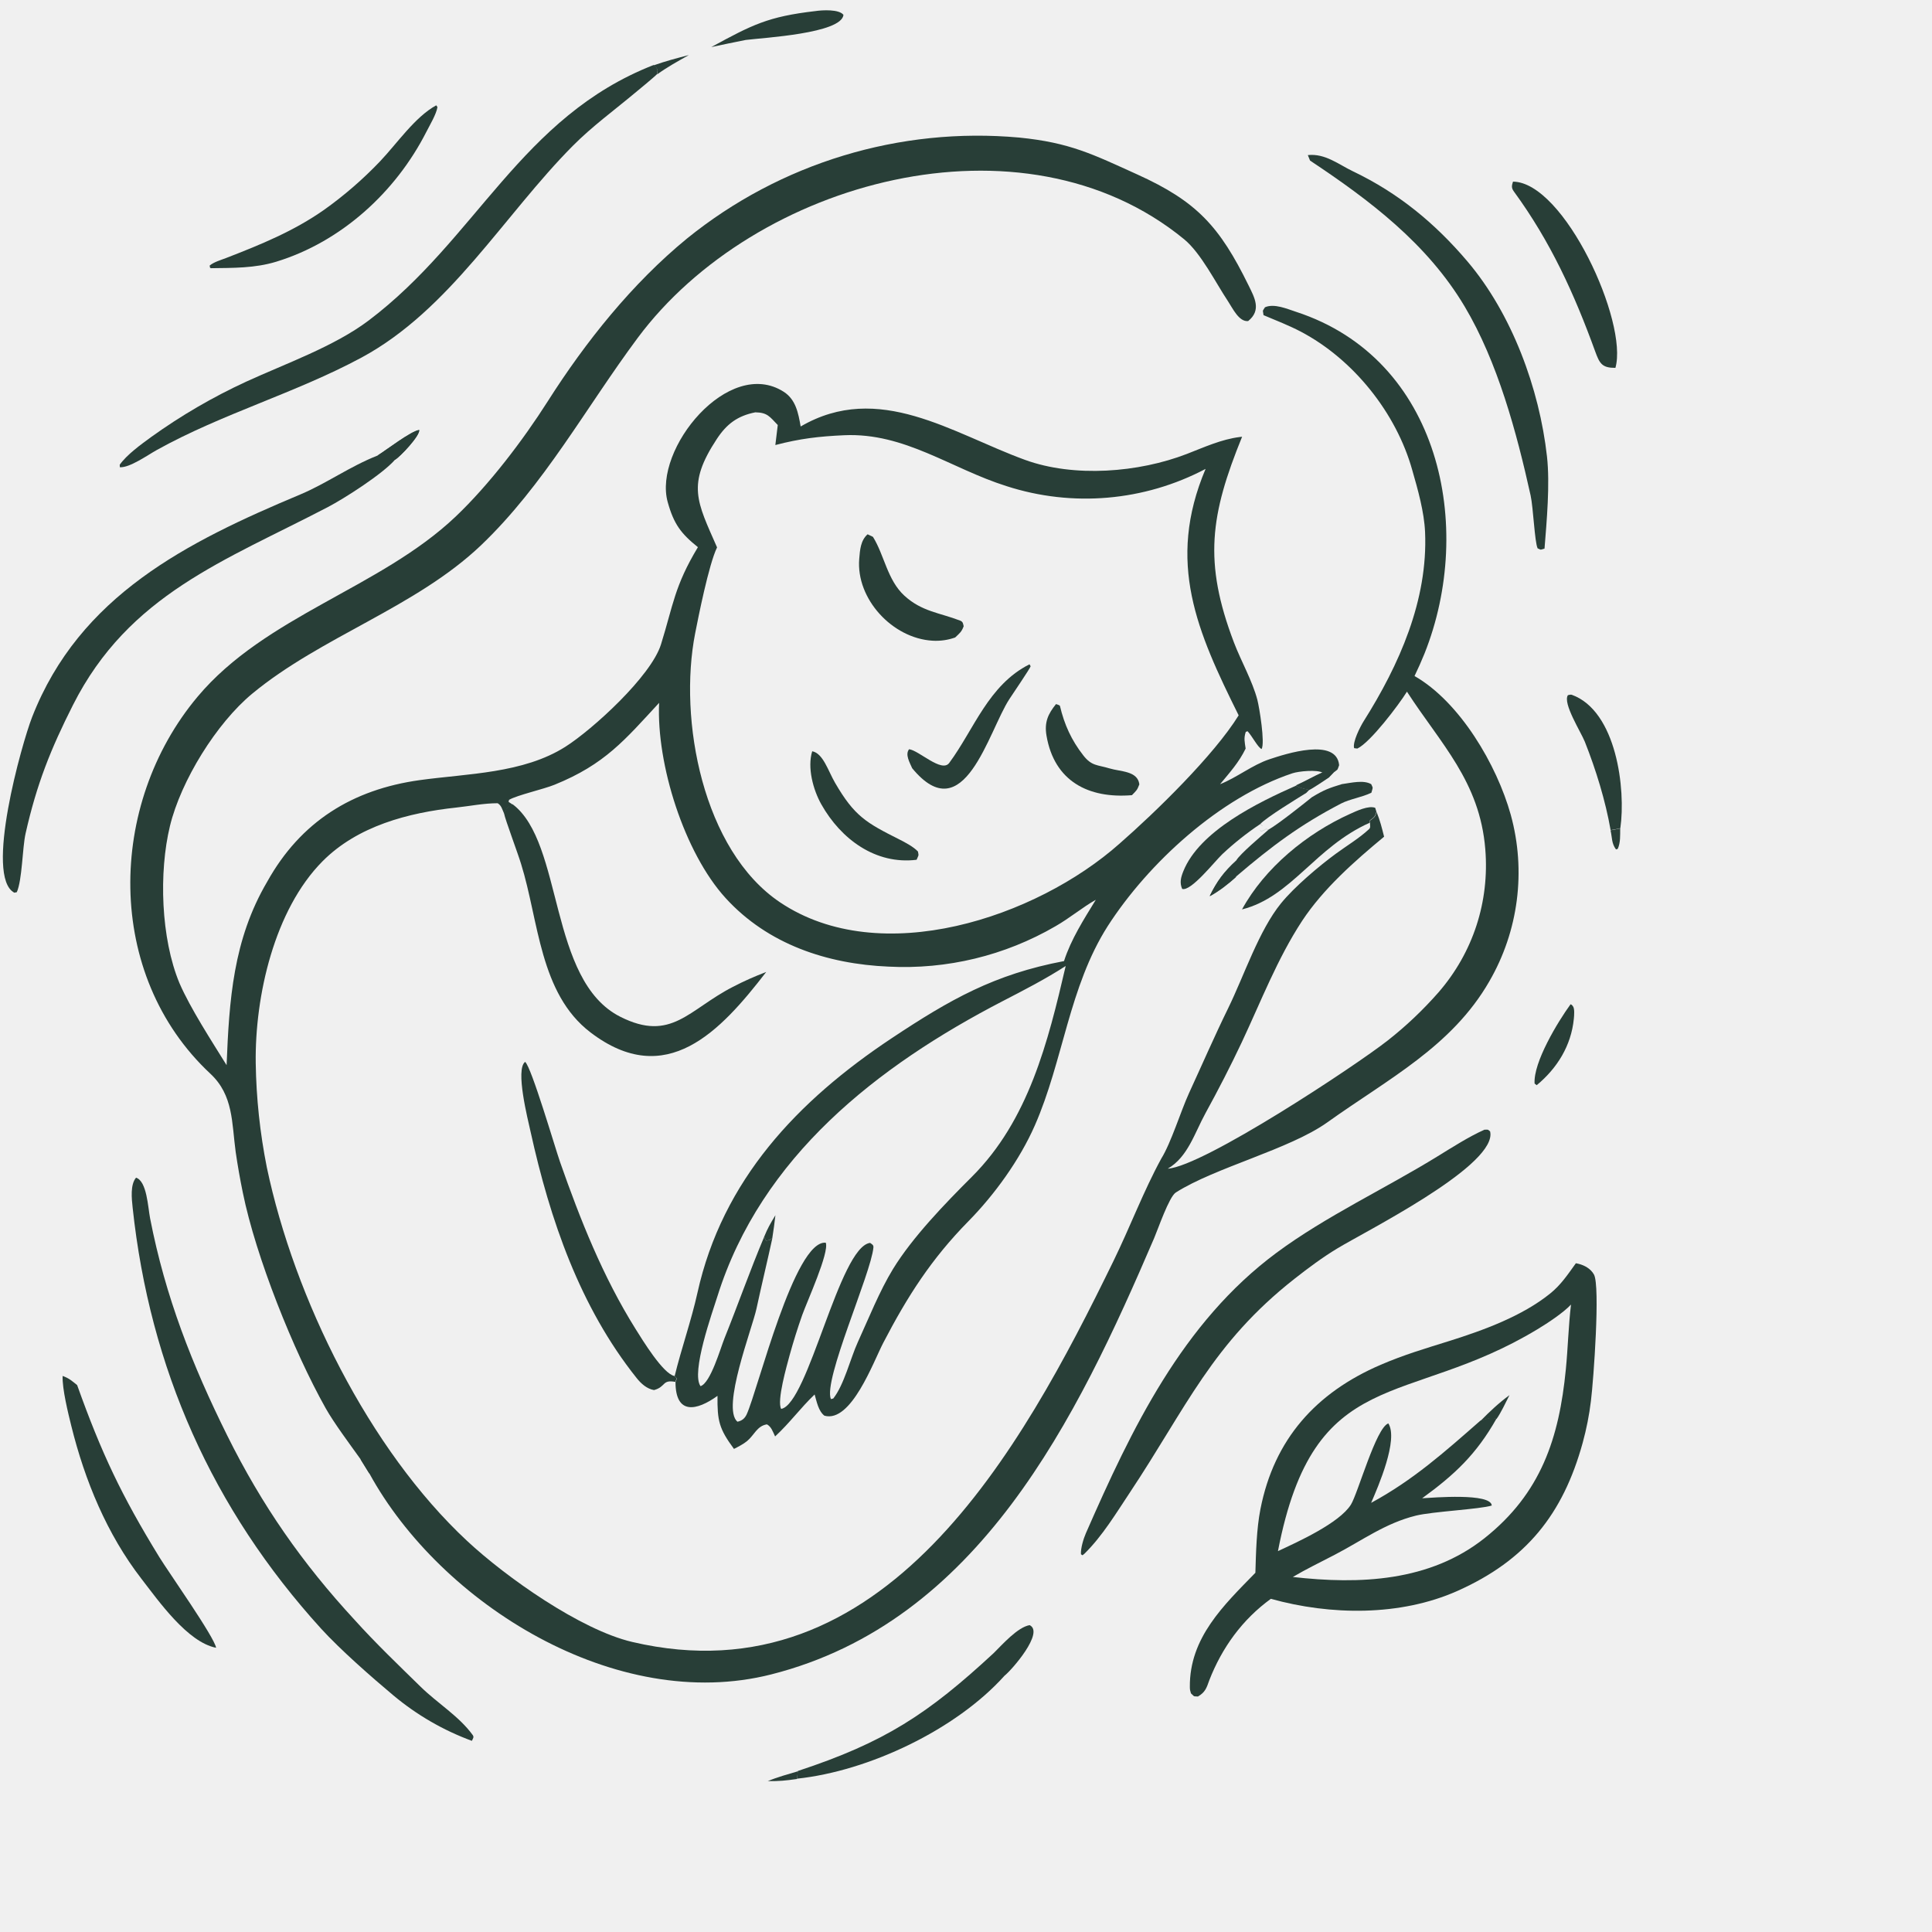
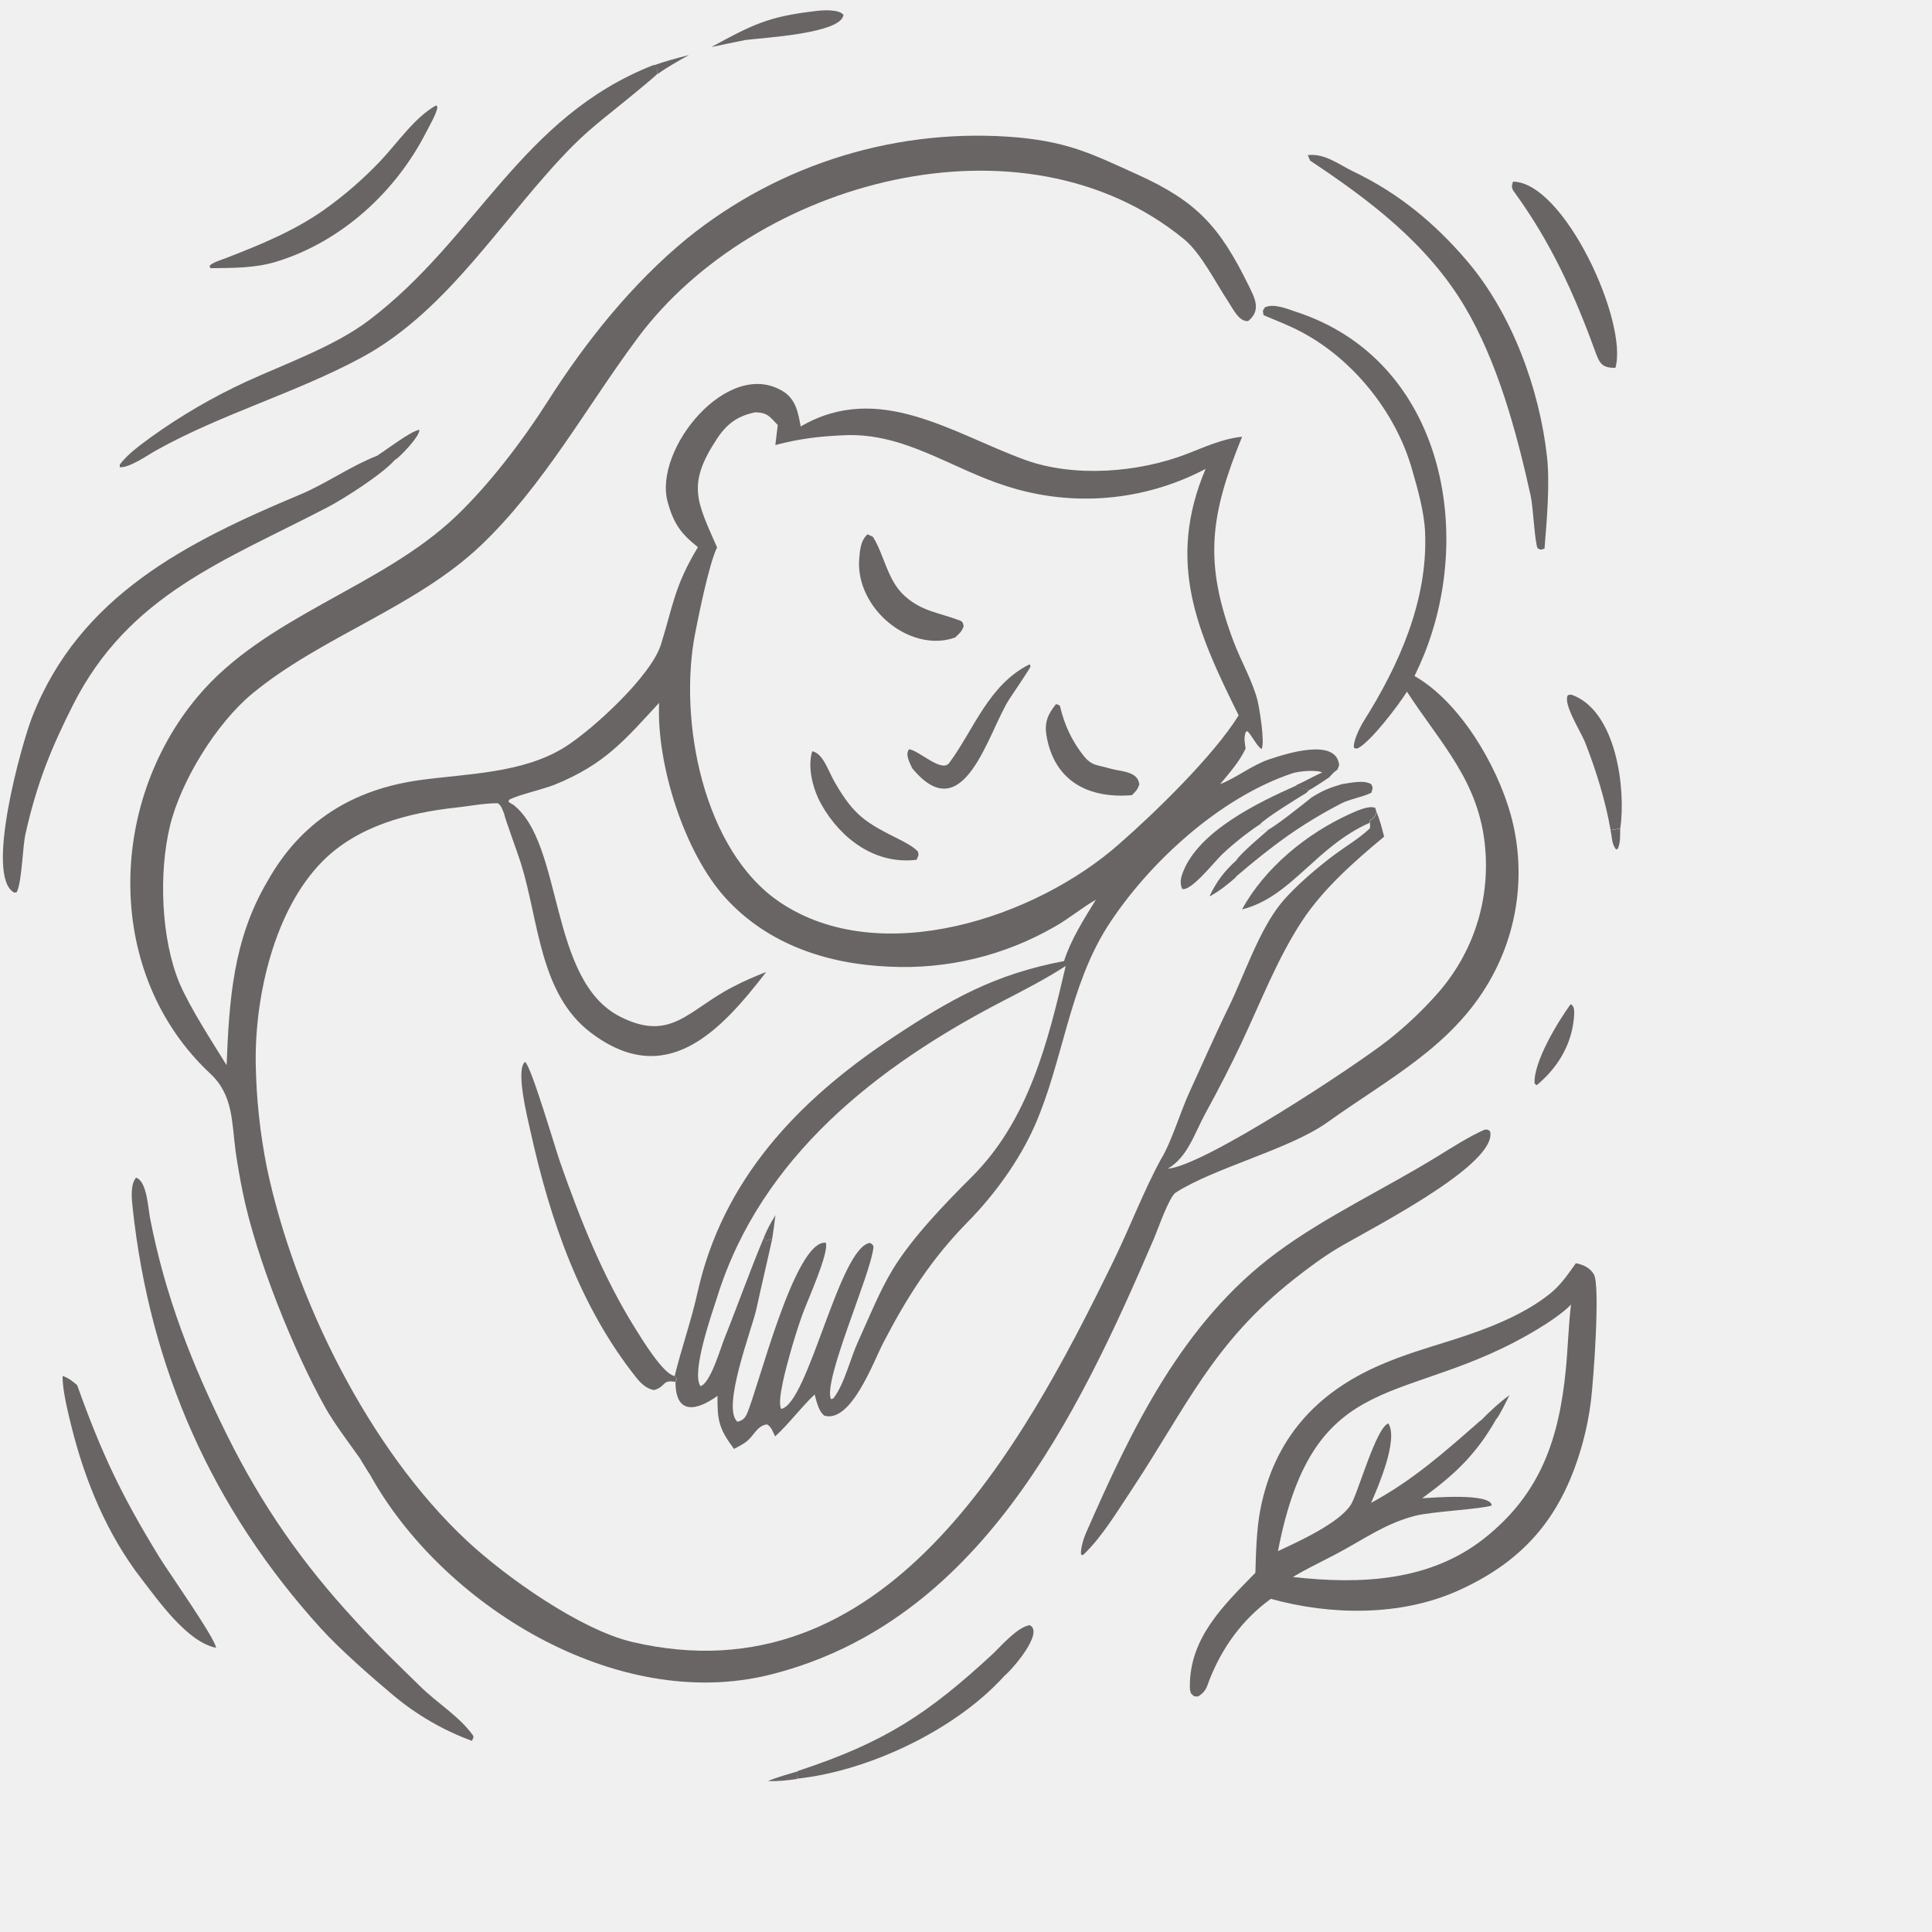
<svg xmlns="http://www.w3.org/2000/svg" width="88" height="88" viewBox="0 0 88 88" fill="none">
  <g clip-path="url(#clip0_981_249)">
-     <path d="M16.422 66.473C16.749 66.358 17.026 66.308 17.15 66.705C17.084 66.941 17.067 66.951 16.814 67.107L16.422 66.473Z" fill="#283E37" />
-     <path d="M39.518 24.336C39.585 24.368 39.666 24.407 39.762 24.453C40.282 25.287 40.415 26.419 41.194 27.133C41.989 27.861 42.797 27.906 43.733 28.268C43.868 28.32 43.864 28.408 43.894 28.524C43.8 28.784 43.709 28.842 43.506 29.037C43.176 29.154 42.826 29.204 42.477 29.183C40.654 29.079 38.984 27.283 39.137 25.451C39.17 25.047 39.2 24.616 39.518 24.336Z" fill="#283E37" />
-     <path d="M46.893 30.258L46.944 30.348C46.923 30.441 46.118 31.625 45.975 31.844C45.022 33.3 43.914 37.865 41.548 34.991C41.436 34.732 41.216 34.364 41.408 34.127C41.849 34.175 42.894 35.213 43.235 34.752C44.368 33.222 45.02 31.198 46.893 30.258Z" fill="#283E37" />
-     <path d="M36.995 34.219C37.493 34.313 37.721 35.114 38.035 35.654C38.921 37.183 39.459 37.478 40.971 38.239C41.227 38.368 41.615 38.573 41.812 38.786C41.853 39.003 41.845 38.928 41.75 39.162C39.888 39.392 38.303 38.227 37.408 36.633C37.036 35.969 36.765 34.965 36.995 34.219Z" fill="#283E37" />
-     <path d="M48.1 32.07C48.131 32.077 48.272 32.122 48.279 32.154C48.48 33.007 48.803 33.715 49.341 34.405C49.728 34.902 49.988 34.832 50.535 34.999C51.04 35.154 51.818 35.106 51.896 35.726C51.796 35.993 51.763 36.008 51.558 36.219C49.577 36.382 48.022 35.586 47.667 33.51C47.563 32.901 47.733 32.525 48.1 32.07Z" fill="#283E37" />
-     <path d="M31.291 10.865C35.545 7.422 40.975 5.772 46.426 6.266C48.743 6.497 49.774 7.029 51.802 7.946C54.514 9.173 55.554 10.316 56.872 13.003C57.145 13.558 57.468 14.13 56.85 14.625C56.431 14.666 56.145 14.04 55.936 13.725C55.376 12.885 54.703 11.526 53.93 10.893C46.584 4.874 34.382 8.218 29.045 15.393C26.689 18.56 24.782 22.097 21.899 24.847C18.922 27.673 14.639 28.993 11.492 31.593C9.863 32.939 8.241 35.56 7.741 37.624C7.231 39.731 7.325 42.738 8.174 44.78C8.672 45.931 9.641 47.419 10.321 48.517C10.44 45.553 10.615 42.808 12.171 40.16C13.692 37.43 16.044 35.96 19.122 35.533C21.291 35.233 23.829 35.233 25.751 34.015C26.991 33.229 29.656 30.801 30.108 29.349C30.667 27.551 30.718 26.702 31.789 24.923C31.016 24.302 30.693 23.874 30.413 22.869C29.744 20.46 33.193 16.235 35.7 17.847C36.248 18.199 36.363 18.816 36.469 19.426C40.025 17.354 43.372 19.739 46.684 20.945C48.928 21.763 51.865 21.525 54.063 20.675C54.848 20.371 55.636 20.008 56.471 19.905L56.576 19.893C55.132 23.444 54.804 25.588 56.206 29.267C56.529 30.115 57.044 31.01 57.271 31.876C57.362 32.225 57.628 33.847 57.463 34.119C57.277 34.022 57.055 33.56 56.827 33.307L56.743 33.335C56.646 33.636 56.693 33.783 56.737 34.097C56.435 34.723 56.014 35.185 55.573 35.719C56.34 35.416 57.045 34.841 57.821 34.583C58.555 34.339 60.877 33.58 60.996 34.853C60.898 35.105 60.974 35.007 60.769 35.17C60.562 35.099 60.461 35.144 60.25 35.198C60.002 35.046 59.159 35.125 58.868 35.222C55.565 36.321 52.308 39.306 50.457 42.181C48.687 44.958 48.429 48.32 47.134 51.265C46.444 52.835 45.301 54.415 44.112 55.624C42.426 57.338 41.337 59.038 40.231 61.165C39.778 62.035 38.77 64.823 37.551 64.483C37.279 64.273 37.204 63.858 37.105 63.516C36.445 64.149 35.989 64.793 35.305 65.428C35.199 65.205 35.136 64.991 34.934 64.878C34.482 64.946 34.358 65.365 34.027 65.64C33.872 65.769 33.616 65.905 33.431 65.996C32.754 65.079 32.669 64.716 32.681 63.579C31.736 64.261 30.77 64.463 30.768 62.95L30.833 62.785L30.729 62.682C31.031 61.44 31.491 60.138 31.766 58.894C32.904 53.745 36.334 50.134 40.615 47.29C43.274 45.524 45.29 44.378 48.464 43.776C48.785 42.782 49.37 41.87 49.913 40.984C49.321 41.315 48.725 41.818 48.074 42.19C45.772 43.528 43.129 44.167 40.47 44.028C37.683 43.909 34.978 43.018 33.052 40.907C31.169 38.843 29.893 34.802 30.022 32.014C28.464 33.698 27.561 34.81 25.258 35.744C24.744 35.952 23.565 36.214 23.187 36.431L23.164 36.523L23.356 36.651C23.119 36.756 23.087 36.816 22.963 37.061C22.865 36.845 22.843 36.696 22.669 36.586C22.026 36.587 21.415 36.715 20.782 36.783C18.603 37.017 16.287 37.621 14.69 39.231C12.499 41.44 11.606 45.362 11.648 48.425C11.672 50.02 11.842 51.609 12.154 53.174C13.407 59.132 16.808 66.026 21.277 70.188C23.057 71.846 26.441 74.236 28.795 74.788C40.278 77.481 46.52 66.042 50.709 57.454C51.496 55.841 52.083 54.259 52.896 52.77C53.346 52.045 53.782 50.61 54.162 49.782C54.74 48.526 55.333 47.164 55.941 45.924C56.669 44.437 57.341 42.382 58.351 41.142C58.952 40.403 60.062 39.461 60.842 38.889C61.339 38.523 61.91 38.184 62.359 37.765C62.434 37.695 62.403 37.621 62.401 37.482V37.379C62.605 37.224 62.637 37.218 62.702 36.986C62.866 37.395 62.935 37.681 63.044 38.11C61.699 39.225 60.281 40.473 59.31 41.944C58.179 43.67 57.436 45.613 56.562 47.472C56.05 48.558 55.486 49.652 54.908 50.705C54.41 51.612 54.105 52.701 53.19 53.232C54.82 53.123 61.73 48.554 63.205 47.396C64.043 46.739 64.817 46.004 65.52 45.203C67.098 43.385 67.848 41.069 67.653 38.679C67.403 35.589 65.611 33.869 64.085 31.504C63.719 32.095 62.421 33.816 61.825 34.096L61.679 34.078C61.596 33.806 61.961 33.092 62.109 32.857C63.732 30.285 65.045 27.339 64.91 24.234C64.87 23.321 64.584 22.305 64.329 21.422C63.603 18.81 61.639 16.358 59.24 15.101C58.744 14.84 58.087 14.578 57.552 14.355C57.52 14.092 57.491 14.206 57.618 13.996C58.039 13.81 58.632 14.072 59.037 14.204C65.597 16.345 67.188 23.996 64.883 29.772C64.743 30.117 64.592 30.457 64.43 30.792C66.493 31.97 68.179 34.837 68.812 37.109C69.519 39.669 69.166 42.407 67.834 44.704C66.125 47.672 63.239 49.134 60.464 51.118C58.734 52.354 55.346 53.176 53.555 54.318C53.249 54.514 52.742 55.995 52.571 56.392C49.041 64.62 44.581 73.867 35.129 76.267C28.064 78.062 20.071 73.054 16.821 67.108L16.43 66.475C15.955 65.81 15.216 64.823 14.832 64.14C13.365 61.526 11.656 57.257 11.06 54.321C10.934 53.708 10.825 53.09 10.735 52.471C10.553 51.137 10.636 49.889 9.582 48.906C4.755 44.401 4.885 36.642 8.997 31.737C12.093 28.044 17.326 26.787 20.753 23.531C22.274 22.086 23.82 20.056 24.952 18.275C26.672 15.569 28.8 12.906 31.291 10.865ZM48.541 44C47.616 44.598 46.633 45.102 45.673 45.599C39.969 48.554 34.671 52.685 32.677 59.047C32.447 59.779 31.466 62.518 31.908 63.138C32.364 62.996 32.814 61.419 32.998 60.961C33.617 59.422 34.16 57.872 34.805 56.342L34.888 56.507C35.047 56.495 35.04 56.485 35.179 56.401C34.952 57.445 34.68 58.57 34.457 59.606C34.263 60.512 32.851 64.125 33.588 64.757C33.784 64.718 33.92 64.617 34.01 64.423C34.52 63.316 36.191 56.46 37.613 56.604C37.777 57.055 36.764 59.27 36.54 59.898C36.327 60.502 36.136 61.113 35.966 61.729C35.842 62.193 35.374 63.816 35.582 64.174C36.816 63.95 38.231 56.788 39.632 56.612C39.717 56.675 39.794 56.703 39.783 56.821C39.673 58.02 37.486 62.858 37.846 63.727L37.953 63.701C38.449 63.078 38.735 61.87 39.073 61.132C39.563 60.06 40.066 58.796 40.675 57.802C41.564 56.351 43.052 54.814 44.268 53.6C46.852 51.021 47.735 47.463 48.541 44ZM34.403 18.781C33.595 18.942 33.101 19.309 32.65 19.995C31.274 22.084 31.743 22.839 32.661 24.933C32.282 25.709 31.798 28.164 31.665 28.839C30.889 32.789 32.015 38.735 35.527 41.098C40.101 44.173 47.204 41.793 50.995 38.425C52.629 36.998 55.296 34.4 56.419 32.583C54.535 28.785 53.111 25.619 54.913 21.358C52.12 22.831 48.849 23.114 45.845 22.142C43.311 21.343 41.208 19.701 38.454 19.824C37.299 19.876 36.439 19.977 35.316 20.271C35.35 19.967 35.386 19.663 35.426 19.359C35.06 18.982 34.958 18.789 34.403 18.781Z" fill="#283E37" />
-     <path d="M35.319 55.352C35.276 55.707 35.235 56.048 35.176 56.403C35.037 56.486 35.044 56.495 34.885 56.508L34.803 56.342C34.971 55.929 35.087 55.737 35.319 55.352Z" fill="#283E37" />
-     <path d="M71.888 57.562C72.174 57.631 72.456 57.789 72.603 58.053C72.893 58.58 72.584 62.86 72.465 63.808C72.388 64.453 72.261 65.091 72.089 65.718C71.19 68.98 69.509 71.07 66.385 72.464C63.784 73.624 60.6 73.581 57.886 72.824C56.584 73.769 55.659 75.05 55.08 76.538C54.955 76.895 54.892 77.082 54.565 77.274C54.328 77.256 54.433 77.298 54.246 77.13C54.21 77.009 54.197 76.967 54.196 76.839C54.176 74.598 55.732 73.123 57.181 71.638C57.209 70.701 57.232 69.65 57.411 68.738C58.036 65.554 59.938 63.433 62.892 62.163C63.957 61.705 64.902 61.429 66.017 61.079C67.573 60.59 69.331 59.95 70.61 58.917C71.105 58.517 71.415 58.044 71.779 57.539C71.815 57.547 71.852 57.553 71.888 57.562ZM71.557 59.422C71.189 59.809 70.496 60.264 70.029 60.546C64.041 64.169 59.866 62.077 58.209 70.651C59.114 70.231 61.005 69.374 61.531 68.536C61.853 68.021 62.674 65.028 63.237 64.834C63.705 65.572 62.772 67.718 62.453 68.453C64.369 67.416 65.803 66.134 67.432 64.706C67.771 64.617 67.859 64.537 68.164 64.615C67.247 66.241 66.257 67.169 64.777 68.244C65.27 68.216 67.913 67.993 67.948 68.575C67.411 68.745 65.256 68.846 64.491 69.035C63.088 69.383 62.053 70.164 60.785 70.823C60.147 71.156 59.49 71.472 58.886 71.829C61.926 72.174 65.12 72.047 67.623 70.058C70.188 68.02 71.015 65.512 71.322 62.371C71.418 61.395 71.441 60.388 71.557 59.422Z" fill="#283E37" />
-     <path d="M67.434 64.721C67.858 64.289 68.264 63.907 68.754 63.547C68.606 63.84 68.347 64.387 68.166 64.63C67.861 64.552 67.773 64.632 67.434 64.721Z" fill="#283E37" />
-     <path d="M6.197 53.641C6.694 53.808 6.736 54.977 6.838 55.499C7.531 59.061 8.748 62.161 10.355 65.396C11.929 68.563 13.762 71.198 16.161 73.794C17.105 74.842 18.157 75.849 19.165 76.835C19.929 77.583 20.907 78.168 21.532 79.029C21.605 79.128 21.534 79.197 21.493 79.293C20.19 78.813 18.979 78.112 17.914 77.22C16.937 76.403 15.49 75.133 14.623 74.18C9.67 68.729 6.825 62.319 6.042 55.01C5.997 54.59 5.929 53.958 6.197 53.641Z" fill="#283E37" />
-     <path d="M17.195 20.751C17.618 20.486 18.728 19.628 19.094 19.586C19.13 19.845 18.224 20.808 17.991 20.941C17.43 21.588 15.686 22.705 14.928 23.1C10.237 25.547 5.871 27.074 3.326 32.108C2.313 34.112 1.674 35.702 1.164 37.97C1.018 38.623 1.012 40.087 0.765 40.638L0.652 40.661C-0.719 39.934 0.995 33.86 1.462 32.664C3.623 27.13 8.511 24.689 13.683 22.52C14.868 22.023 15.947 21.239 17.195 20.751Z" fill="#283E37" />
-     <path d="M17.195 20.751C17.618 20.486 18.728 19.628 19.094 19.586C19.131 19.845 18.225 20.808 17.991 20.941L17.974 20.855C18.004 20.706 18.337 20.425 18.509 20.185C18.043 20.314 17.738 20.773 17.195 20.751Z" fill="#283E37" />
-     <path d="M29.771 2.961C29.886 3.062 29.913 3.062 29.953 3.204L29.932 3.37C29.818 3.5 29.074 4.104 28.918 4.236C27.966 5.031 26.968 5.759 26.092 6.641C22.949 9.807 20.487 14.12 16.466 16.287C13.465 17.904 10.112 18.844 7.135 20.501C6.721 20.731 5.908 21.311 5.46 21.282L5.453 21.169C5.776 20.709 6.421 20.245 6.885 19.906C8.245 18.929 9.695 18.084 11.216 17.383C12.992 16.568 15.227 15.779 16.789 14.6C21.721 10.878 23.72 5.326 29.771 2.961Z" fill="#283E37" />
-     <path d="M67.616 51.456C67.814 51.459 67.735 51.425 67.872 51.534C67.882 51.593 67.889 51.619 67.889 51.674C67.878 53.239 62.226 56.071 60.917 56.862C60.236 57.273 59.593 57.753 58.969 58.243C55.215 61.189 54.029 64.124 51.478 67.961C50.841 68.918 50.22 69.956 49.4 70.765L49.308 70.841L49.236 70.795C49.218 70.53 49.35 70.088 49.46 69.838C51.541 65.088 53.854 60.242 58.138 57.066C60.389 55.397 63.099 54.137 65.485 52.666C66.15 52.257 66.909 51.771 67.616 51.456Z" fill="#283E37" />
-     <path d="M59.57 7.064C60.365 6.982 60.964 7.487 61.634 7.808C63.689 8.79 65.357 10.16 66.844 11.912C68.864 14.293 70.118 17.7 70.463 20.793C70.604 22.057 70.45 23.734 70.351 24.988C70.13 25.047 70.231 25.059 70.037 24.977C69.9 24.688 69.839 23.12 69.717 22.566C69.08 19.692 68.22 16.492 66.71 13.955C65.007 11.096 62.387 9.118 59.671 7.314C59.671 7.314 59.58 7.087 59.57 7.064Z" fill="#283E37" />
-     <path d="M23.35 36.633C25.682 38.394 24.967 44.659 28.257 46.314C30.58 47.483 31.362 45.986 33.383 44.95C33.898 44.682 34.353 44.483 34.901 44.271C32.817 46.973 30.341 49.654 26.895 47.024C24.574 45.253 24.543 41.939 23.736 39.356C23.582 38.846 23.016 37.345 22.957 37.043C23.081 36.797 23.113 36.738 23.35 36.633Z" fill="#283E37" />
-     <path d="M30.759 62.943C30.144 62.83 30.342 63.166 29.79 63.316C29.468 63.262 29.202 63.025 29.001 62.772C26.412 59.531 25.051 55.552 24.167 51.548C24.043 50.985 23.462 48.705 23.919 48.367C24.211 48.613 25.28 52.272 25.511 52.932C26.436 55.569 27.457 58.144 28.945 60.526C29.273 61.05 30.204 62.576 30.72 62.675L30.825 62.778L30.759 62.943Z" fill="#283E37" />
-     <path d="M2.853 62.672C3.157 62.783 3.268 62.892 3.514 63.09C4.617 66.176 5.527 68.107 7.259 70.928C7.688 71.626 9.765 74.564 9.843 75.054C8.542 74.801 7.23 72.931 6.442 71.912C4.87 69.878 3.864 67.436 3.249 64.953C3.106 64.377 2.827 63.249 2.853 62.672Z" fill="#283E37" />
-     <path d="M19.87 4.797L19.925 4.877C19.878 5.197 19.576 5.698 19.419 6.008C18.025 8.748 15.545 11.014 12.584 11.92C11.608 12.219 10.61 12.202 9.604 12.216L9.567 12.193L9.549 12.097C9.737 11.935 10.075 11.839 10.315 11.746C11.882 11.138 13.386 10.525 14.768 9.553C15.682 8.902 16.532 8.165 17.307 7.353C18.089 6.531 18.896 5.332 19.87 4.797Z" fill="#283E37" />
-     <path d="M45.259 75.298C45.665 74.896 46.355 74.115 46.898 74.023C47.582 74.349 46.089 76.064 45.753 76.328C43.54 78.791 39.564 80.672 36.299 81.017L36.339 80.666C40.304 79.361 42.263 78.071 45.259 75.298Z" fill="#283E37" />
-     <path d="M68.915 8.273C71.251 8.299 74.172 14.675 73.58 16.756C72.979 16.759 72.862 16.566 72.663 16.018C71.701 13.369 70.625 11.008 68.956 8.723C68.833 8.555 68.857 8.455 68.915 8.273Z" fill="#283E37" />
-     <path d="M60.247 35.197C60.458 35.143 60.558 35.099 60.766 35.169L60.529 35.416C60.338 35.541 59.818 35.897 59.64 35.981C59.357 35.922 59.287 35.913 59.027 35.796C59.413 35.626 59.833 35.384 60.247 35.197Z" fill="#283E37" />
-     <path d="M61.128 35.715C61.542 35.657 62.113 35.514 62.458 35.719C62.552 35.931 62.534 35.843 62.464 36.108C62.02 36.322 61.48 36.394 61.082 36.601C59.202 37.578 57.91 38.555 56.322 39.909C55.952 40.244 55.538 40.569 55.1 40.809C55.435 40.126 55.744 39.711 56.31 39.191C56.463 38.912 57.491 38.043 57.776 37.795L57.665 37.76C57.535 37.848 57.589 37.829 57.434 37.855L57.394 37.803L57.395 37.799L57.435 37.85C57.59 37.824 57.536 37.843 57.666 37.755L57.777 37.79C58.216 37.541 59.341 36.646 59.767 36.303L59.769 36.304C60.313 35.975 60.529 35.898 61.126 35.714L61.128 35.715ZM57.502 37.623L57.499 37.627L57.395 37.523C57.396 37.522 57.398 37.521 57.398 37.52L57.502 37.623ZM60.243 35.174C60.454 35.12 60.555 35.075 60.762 35.146L60.525 35.391C60.334 35.516 59.814 35.873 59.636 35.956H59.635C59.353 35.898 59.282 35.889 59.023 35.773C59.409 35.602 59.829 35.36 60.243 35.174Z" fill="#283E37" />
-     <path d="M55.1 40.828C55.435 40.145 55.744 39.731 56.31 39.211C56.191 39.41 55.979 39.695 55.981 39.909L56.087 39.985L56.322 39.929C55.952 40.264 55.538 40.589 55.1 40.828Z" fill="#283E37" />
-     <path d="M56.572 41.423C57.61 39.525 59.521 37.96 61.492 37.072C61.793 36.936 62.342 36.677 62.639 36.796L62.694 36.976C62.629 37.208 62.597 37.214 62.394 37.369V37.472C59.901 38.581 58.828 40.855 56.572 41.423Z" fill="#283E37" />
-     <path d="M73.361 37.81C73.127 36.468 72.691 35.056 72.188 33.788C72.008 33.337 71.171 32.032 71.416 31.664C71.464 31.653 71.544 31.63 71.591 31.646C73.633 32.382 74.06 35.957 73.804 37.725C73.677 37.751 73.483 37.795 73.361 37.81Z" fill="#283E37" />
-     <path d="M57.397 37.539C56.787 37.946 56.212 38.402 55.677 38.904C55.329 39.233 54.243 40.622 53.846 40.488C53.724 40.206 53.785 39.969 53.899 39.684C54.633 37.847 57.305 36.55 59.025 35.789C59.285 35.906 59.355 35.915 59.638 35.974L59.5 36.115C59.104 36.361 57.691 37.22 57.397 37.539Z" fill="#283E37" />
-     <path d="M37.138 0.505C37.455 0.457 38.22 0.413 38.419 0.678C38.325 1.526 34.776 1.718 33.968 1.82C33.444 1.924 32.919 2.031 32.397 2.144C34.256 1.134 34.976 0.755 37.138 0.505Z" fill="#283E37" />
-     <path d="M71.538 45.742C71.611 45.782 71.583 45.758 71.642 45.829C71.731 45.935 71.7 46.266 71.686 46.406C71.565 47.633 70.926 48.657 69.995 49.429L69.899 49.355C69.835 48.387 70.96 46.534 71.538 45.742Z" fill="#283E37" />
-     <path d="M73.798 37.734C73.794 38.051 73.815 38.377 73.687 38.664L73.607 38.691C73.397 38.408 73.437 38.156 73.356 37.819C73.477 37.804 73.672 37.76 73.798 37.734Z" fill="#283E37" />
-     <path d="M29.771 2.977C30.339 2.777 30.797 2.658 31.377 2.508C30.852 2.803 30.425 3.036 29.933 3.387L29.954 3.221C29.914 3.078 29.887 3.079 29.771 2.977Z" fill="#283E37" />
-     <path d="M34.971 81.128C35.399 80.947 35.893 80.813 36.342 80.68L36.302 81.031C35.764 81.105 35.51 81.133 34.971 81.128Z" fill="#283E37" />
+     <path d="M16.422 66.473C16.749 66.358 17.026 66.308 17.15 66.705C17.084 66.941 17.067 66.951 16.814 67.107L16.422 66.473Z" fill="#696565" />
+     <path d="M39.518 24.336C39.585 24.368 39.666 24.407 39.762 24.453C40.282 25.287 40.415 26.419 41.194 27.133C41.989 27.861 42.797 27.906 43.733 28.268C43.868 28.32 43.864 28.408 43.894 28.524C43.8 28.784 43.709 28.842 43.506 29.037C43.176 29.154 42.826 29.204 42.477 29.183C40.654 29.079 38.984 27.283 39.137 25.451C39.17 25.047 39.2 24.616 39.518 24.336Z" fill="#696565" />
+     <path d="M46.893 30.258L46.944 30.348C46.923 30.441 46.118 31.625 45.975 31.844C45.022 33.3 43.914 37.865 41.548 34.991C41.436 34.732 41.216 34.364 41.408 34.127C41.849 34.175 42.894 35.213 43.235 34.752C44.368 33.222 45.02 31.198 46.893 30.258Z" fill="#696565" />
+     <path d="M36.995 34.219C37.493 34.313 37.721 35.114 38.035 35.654C38.921 37.183 39.459 37.478 40.971 38.239C41.227 38.368 41.615 38.573 41.812 38.786C41.853 39.003 41.845 38.928 41.75 39.162C39.888 39.392 38.303 38.227 37.408 36.633C37.036 35.969 36.765 34.965 36.995 34.219Z" fill="#696565" />
+     <path d="M48.1 32.07C48.131 32.077 48.272 32.122 48.279 32.154C48.48 33.007 48.803 33.715 49.341 34.405C49.728 34.902 49.988 34.832 50.535 34.999C51.04 35.154 51.818 35.106 51.896 35.726C51.796 35.993 51.763 36.008 51.558 36.219C49.577 36.382 48.022 35.586 47.667 33.51C47.563 32.901 47.733 32.525 48.1 32.07Z" fill="#696565" />
+     <path d="M31.291 10.865C35.545 7.422 40.975 5.772 46.426 6.266C48.743 6.497 49.774 7.029 51.802 7.946C54.514 9.173 55.554 10.316 56.872 13.003C57.145 13.558 57.468 14.13 56.85 14.625C56.431 14.666 56.145 14.04 55.936 13.725C55.376 12.885 54.703 11.526 53.93 10.893C46.584 4.874 34.382 8.218 29.045 15.393C26.689 18.56 24.782 22.097 21.899 24.847C18.922 27.673 14.639 28.993 11.492 31.593C9.863 32.939 8.241 35.56 7.741 37.624C7.231 39.731 7.325 42.738 8.174 44.78C8.672 45.931 9.641 47.419 10.321 48.517C10.44 45.553 10.615 42.808 12.171 40.16C13.692 37.43 16.044 35.96 19.122 35.533C21.291 35.233 23.829 35.233 25.751 34.015C26.991 33.229 29.656 30.801 30.108 29.349C30.667 27.551 30.718 26.702 31.789 24.923C31.016 24.302 30.693 23.874 30.413 22.869C29.744 20.46 33.193 16.235 35.7 17.847C36.248 18.199 36.363 18.816 36.469 19.426C40.025 17.354 43.372 19.739 46.684 20.945C48.928 21.763 51.865 21.525 54.063 20.675C54.848 20.371 55.636 20.008 56.471 19.905L56.576 19.893C55.132 23.444 54.804 25.588 56.206 29.267C56.529 30.115 57.044 31.01 57.271 31.876C57.362 32.225 57.628 33.847 57.463 34.119C57.277 34.022 57.055 33.56 56.827 33.307L56.743 33.335C56.646 33.636 56.693 33.783 56.737 34.097C56.435 34.723 56.014 35.185 55.573 35.719C56.34 35.416 57.045 34.841 57.821 34.583C58.555 34.339 60.877 33.58 60.996 34.853C60.898 35.105 60.974 35.007 60.769 35.17C60.562 35.099 60.461 35.144 60.25 35.198C60.002 35.046 59.159 35.125 58.868 35.222C55.565 36.321 52.308 39.306 50.457 42.181C48.687 44.958 48.429 48.32 47.134 51.265C46.444 52.835 45.301 54.415 44.112 55.624C42.426 57.338 41.337 59.038 40.231 61.165C39.778 62.035 38.77 64.823 37.551 64.483C37.279 64.273 37.204 63.858 37.105 63.516C36.445 64.149 35.989 64.793 35.305 65.428C35.199 65.205 35.136 64.991 34.934 64.878C34.482 64.946 34.358 65.365 34.027 65.64C33.872 65.769 33.616 65.905 33.431 65.996C32.754 65.079 32.669 64.716 32.681 63.579C31.736 64.261 30.77 64.463 30.768 62.95L30.833 62.785L30.729 62.682C31.031 61.44 31.491 60.138 31.766 58.894C32.904 53.745 36.334 50.134 40.615 47.29C43.274 45.524 45.29 44.378 48.464 43.776C48.785 42.782 49.37 41.87 49.913 40.984C49.321 41.315 48.725 41.818 48.074 42.19C45.772 43.528 43.129 44.167 40.47 44.028C37.683 43.909 34.978 43.018 33.052 40.907C31.169 38.843 29.893 34.802 30.022 32.014C28.464 33.698 27.561 34.81 25.258 35.744C24.744 35.952 23.565 36.214 23.187 36.431L23.164 36.523L23.356 36.651C23.119 36.756 23.087 36.816 22.963 37.061C22.865 36.845 22.843 36.696 22.669 36.586C22.026 36.587 21.415 36.715 20.782 36.783C18.603 37.017 16.287 37.621 14.69 39.231C12.499 41.44 11.606 45.362 11.648 48.425C11.672 50.02 11.842 51.609 12.154 53.174C13.407 59.132 16.808 66.026 21.277 70.188C23.057 71.846 26.441 74.236 28.795 74.788C40.278 77.481 46.52 66.042 50.709 57.454C51.496 55.841 52.083 54.259 52.896 52.77C53.346 52.045 53.782 50.61 54.162 49.782C54.74 48.526 55.333 47.164 55.941 45.924C56.669 44.437 57.341 42.382 58.351 41.142C58.952 40.403 60.062 39.461 60.842 38.889C61.339 38.523 61.91 38.184 62.359 37.765C62.434 37.695 62.403 37.621 62.401 37.482V37.379C62.605 37.224 62.637 37.218 62.702 36.986C62.866 37.395 62.935 37.681 63.044 38.11C61.699 39.225 60.281 40.473 59.31 41.944C58.179 43.67 57.436 45.613 56.562 47.472C56.05 48.558 55.486 49.652 54.908 50.705C54.41 51.612 54.105 52.701 53.19 53.232C54.82 53.123 61.73 48.554 63.205 47.396C64.043 46.739 64.817 46.004 65.52 45.203C67.098 43.385 67.848 41.069 67.653 38.679C67.403 35.589 65.611 33.869 64.085 31.504C63.719 32.095 62.421 33.816 61.825 34.096L61.679 34.078C61.596 33.806 61.961 33.092 62.109 32.857C63.732 30.285 65.045 27.339 64.91 24.234C64.87 23.321 64.584 22.305 64.329 21.422C63.603 18.81 61.639 16.358 59.24 15.101C58.744 14.84 58.087 14.578 57.552 14.355C57.52 14.092 57.491 14.206 57.618 13.996C58.039 13.81 58.632 14.072 59.037 14.204C65.597 16.345 67.188 23.996 64.883 29.772C64.743 30.117 64.592 30.457 64.43 30.792C66.493 31.97 68.179 34.837 68.812 37.109C69.519 39.669 69.166 42.407 67.834 44.704C66.125 47.672 63.239 49.134 60.464 51.118C58.734 52.354 55.346 53.176 53.555 54.318C53.249 54.514 52.742 55.995 52.571 56.392C49.041 64.62 44.581 73.867 35.129 76.267C28.064 78.062 20.071 73.054 16.821 67.108L16.43 66.475C15.955 65.81 15.216 64.823 14.832 64.14C13.365 61.526 11.656 57.257 11.06 54.321C10.934 53.708 10.825 53.09 10.735 52.471C10.553 51.137 10.636 49.889 9.582 48.906C4.755 44.401 4.885 36.642 8.997 31.737C12.093 28.044 17.326 26.787 20.753 23.531C22.274 22.086 23.82 20.056 24.952 18.275C26.672 15.569 28.8 12.906 31.291 10.865ZM48.541 44C47.616 44.598 46.633 45.102 45.673 45.599C39.969 48.554 34.671 52.685 32.677 59.047C32.447 59.779 31.466 62.518 31.908 63.138C32.364 62.996 32.814 61.419 32.998 60.961C33.617 59.422 34.16 57.872 34.805 56.342L34.888 56.507C35.047 56.495 35.04 56.485 35.179 56.401C34.952 57.445 34.68 58.57 34.457 59.606C34.263 60.512 32.851 64.125 33.588 64.757C33.784 64.718 33.92 64.617 34.01 64.423C34.52 63.316 36.191 56.46 37.613 56.604C37.777 57.055 36.764 59.27 36.54 59.898C36.327 60.502 36.136 61.113 35.966 61.729C35.842 62.193 35.374 63.816 35.582 64.174C36.816 63.95 38.231 56.788 39.632 56.612C39.717 56.675 39.794 56.703 39.783 56.821C39.673 58.02 37.486 62.858 37.846 63.727L37.953 63.701C38.449 63.078 38.735 61.87 39.073 61.132C39.563 60.06 40.066 58.796 40.675 57.802C41.564 56.351 43.052 54.814 44.268 53.6C46.852 51.021 47.735 47.463 48.541 44ZM34.403 18.781C33.595 18.942 33.101 19.309 32.65 19.995C31.274 22.084 31.743 22.839 32.661 24.933C32.282 25.709 31.798 28.164 31.665 28.839C30.889 32.789 32.015 38.735 35.527 41.098C40.101 44.173 47.204 41.793 50.995 38.425C52.629 36.998 55.296 34.4 56.419 32.583C54.535 28.785 53.111 25.619 54.913 21.358C52.12 22.831 48.849 23.114 45.845 22.142C43.311 21.343 41.208 19.701 38.454 19.824C37.299 19.876 36.439 19.977 35.316 20.271C35.35 19.967 35.386 19.663 35.426 19.359C35.06 18.982 34.958 18.789 34.403 18.781Z" fill="#696565" />
+     <path d="M35.319 55.352C35.276 55.707 35.235 56.048 35.176 56.403C35.037 56.486 35.044 56.495 34.885 56.508L34.803 56.342C34.971 55.929 35.087 55.737 35.319 55.352Z" fill="#696565" />
+     <path d="M71.888 57.562C72.174 57.631 72.456 57.789 72.603 58.053C72.893 58.58 72.584 62.86 72.465 63.808C72.388 64.453 72.261 65.091 72.089 65.718C71.19 68.98 69.509 71.07 66.385 72.464C63.784 73.624 60.6 73.581 57.886 72.824C56.584 73.769 55.659 75.05 55.08 76.538C54.955 76.895 54.892 77.082 54.565 77.274C54.328 77.256 54.433 77.298 54.246 77.13C54.21 77.009 54.197 76.967 54.196 76.839C54.176 74.598 55.732 73.123 57.181 71.638C57.209 70.701 57.232 69.65 57.411 68.738C58.036 65.554 59.938 63.433 62.892 62.163C63.957 61.705 64.902 61.429 66.017 61.079C67.573 60.59 69.331 59.95 70.61 58.917C71.105 58.517 71.415 58.044 71.779 57.539C71.815 57.547 71.852 57.553 71.888 57.562ZM71.557 59.422C71.189 59.809 70.496 60.264 70.029 60.546C64.041 64.169 59.866 62.077 58.209 70.651C59.114 70.231 61.005 69.374 61.531 68.536C61.853 68.021 62.674 65.028 63.237 64.834C63.705 65.572 62.772 67.718 62.453 68.453C64.369 67.416 65.803 66.134 67.432 64.706C67.771 64.617 67.859 64.537 68.164 64.615C67.247 66.241 66.257 67.169 64.777 68.244C65.27 68.216 67.913 67.993 67.948 68.575C67.411 68.745 65.256 68.846 64.491 69.035C63.088 69.383 62.053 70.164 60.785 70.823C60.147 71.156 59.49 71.472 58.886 71.829C61.926 72.174 65.12 72.047 67.623 70.058C70.188 68.02 71.015 65.512 71.322 62.371C71.418 61.395 71.441 60.388 71.557 59.422Z" fill="#696565" />
+     <path d="M67.434 64.721C67.858 64.289 68.264 63.907 68.754 63.547C68.606 63.84 68.347 64.387 68.166 64.63C67.861 64.552 67.773 64.632 67.434 64.721Z" fill="#696565" />
+     <path d="M6.197 53.641C6.694 53.808 6.736 54.977 6.838 55.499C7.531 59.061 8.748 62.161 10.355 65.396C11.929 68.563 13.762 71.198 16.161 73.794C17.105 74.842 18.157 75.849 19.165 76.835C19.929 77.583 20.907 78.168 21.532 79.029C21.605 79.128 21.534 79.197 21.493 79.293C20.19 78.813 18.979 78.112 17.914 77.22C16.937 76.403 15.49 75.133 14.623 74.18C9.67 68.729 6.825 62.319 6.042 55.01C5.997 54.59 5.929 53.958 6.197 53.641Z" fill="#696565" />
+     <path d="M17.195 20.751C17.618 20.486 18.728 19.628 19.094 19.586C19.13 19.845 18.224 20.808 17.991 20.941C17.43 21.588 15.686 22.705 14.928 23.1C10.237 25.547 5.871 27.074 3.326 32.108C2.313 34.112 1.674 35.702 1.164 37.97C1.018 38.623 1.012 40.087 0.765 40.638L0.652 40.661C-0.719 39.934 0.995 33.86 1.462 32.664C3.623 27.13 8.511 24.689 13.683 22.52C14.868 22.023 15.947 21.239 17.195 20.751Z" fill="#696565" />
+     <path d="M17.195 20.751C17.618 20.486 18.728 19.628 19.094 19.586C19.131 19.845 18.225 20.808 17.991 20.941L17.974 20.855C18.004 20.706 18.337 20.425 18.509 20.185C18.043 20.314 17.738 20.773 17.195 20.751Z" fill="#696565" />
+     <path d="M29.771 2.961C29.886 3.062 29.913 3.062 29.953 3.204L29.932 3.37C29.818 3.5 29.074 4.104 28.918 4.236C27.966 5.031 26.968 5.759 26.092 6.641C22.949 9.807 20.487 14.12 16.466 16.287C13.465 17.904 10.112 18.844 7.135 20.501C6.721 20.731 5.908 21.311 5.46 21.282L5.453 21.169C5.776 20.709 6.421 20.245 6.885 19.906C8.245 18.929 9.695 18.084 11.216 17.383C12.992 16.568 15.227 15.779 16.789 14.6C21.721 10.878 23.72 5.326 29.771 2.961Z" fill="#696565" />
+     <path d="M67.616 51.456C67.814 51.459 67.735 51.425 67.872 51.534C67.882 51.593 67.889 51.619 67.889 51.674C67.878 53.239 62.226 56.071 60.917 56.862C60.236 57.273 59.593 57.753 58.969 58.243C55.215 61.189 54.029 64.124 51.478 67.961C50.841 68.918 50.22 69.956 49.4 70.765L49.308 70.841L49.236 70.795C49.218 70.53 49.35 70.088 49.46 69.838C51.541 65.088 53.854 60.242 58.138 57.066C60.389 55.397 63.099 54.137 65.485 52.666C66.15 52.257 66.909 51.771 67.616 51.456Z" fill="#696565" />
+     <path d="M59.57 7.064C60.365 6.982 60.964 7.487 61.634 7.808C63.689 8.79 65.357 10.16 66.844 11.912C68.864 14.293 70.118 17.7 70.463 20.793C70.604 22.057 70.45 23.734 70.351 24.988C70.13 25.047 70.231 25.059 70.037 24.977C69.9 24.688 69.839 23.12 69.717 22.566C69.08 19.692 68.22 16.492 66.71 13.955C65.007 11.096 62.387 9.118 59.671 7.314C59.671 7.314 59.58 7.087 59.57 7.064Z" fill="#696565" />
+     <path d="M23.35 36.633C25.682 38.394 24.967 44.659 28.257 46.314C30.58 47.483 31.362 45.986 33.383 44.95C33.898 44.682 34.353 44.483 34.901 44.271C32.817 46.973 30.341 49.654 26.895 47.024C24.574 45.253 24.543 41.939 23.736 39.356C23.582 38.846 23.016 37.345 22.957 37.043C23.081 36.797 23.113 36.738 23.35 36.633Z" fill="#696565" />
+     <path d="M30.759 62.943C30.144 62.83 30.342 63.166 29.79 63.316C29.468 63.262 29.202 63.025 29.001 62.772C26.412 59.531 25.051 55.552 24.167 51.548C24.043 50.985 23.462 48.705 23.919 48.367C24.211 48.613 25.28 52.272 25.511 52.932C26.436 55.569 27.457 58.144 28.945 60.526C29.273 61.05 30.204 62.576 30.72 62.675L30.825 62.778L30.759 62.943Z" fill="#696565" />
+     <path d="M2.853 62.672C3.157 62.783 3.268 62.892 3.514 63.09C4.617 66.176 5.527 68.107 7.259 70.928C7.688 71.626 9.765 74.564 9.843 75.054C8.542 74.801 7.23 72.931 6.442 71.912C4.87 69.878 3.864 67.436 3.249 64.953C3.106 64.377 2.827 63.249 2.853 62.672Z" fill="#696565" />
+     <path d="M19.87 4.797L19.925 4.877C19.878 5.197 19.576 5.698 19.419 6.008C18.025 8.748 15.545 11.014 12.584 11.92C11.608 12.219 10.61 12.202 9.604 12.216L9.567 12.193L9.549 12.097C9.737 11.935 10.075 11.839 10.315 11.746C11.882 11.138 13.386 10.525 14.768 9.553C15.682 8.902 16.532 8.165 17.307 7.353C18.089 6.531 18.896 5.332 19.87 4.797Z" fill="#696565" />
+     <path d="M45.259 75.298C45.665 74.896 46.355 74.115 46.898 74.023C47.582 74.349 46.089 76.064 45.753 76.328C43.54 78.791 39.564 80.672 36.299 81.017L36.339 80.666C40.304 79.361 42.263 78.071 45.259 75.298Z" fill="#696565" />
+     <path d="M68.915 8.273C71.251 8.299 74.172 14.675 73.58 16.756C72.979 16.759 72.862 16.566 72.663 16.018C71.701 13.369 70.625 11.008 68.956 8.723C68.833 8.555 68.857 8.455 68.915 8.273Z" fill="#696565" />
+     <path d="M60.247 35.197C60.458 35.143 60.558 35.099 60.766 35.169L60.529 35.416C60.338 35.541 59.818 35.897 59.64 35.981C59.357 35.922 59.287 35.913 59.027 35.796C59.413 35.626 59.833 35.384 60.247 35.197Z" fill="#696565" />
+     <path d="M61.128 35.715C61.542 35.657 62.113 35.514 62.458 35.719C62.552 35.931 62.534 35.843 62.464 36.108C62.02 36.322 61.48 36.394 61.082 36.601C59.202 37.578 57.91 38.555 56.322 39.909C55.952 40.244 55.538 40.569 55.1 40.809C55.435 40.126 55.744 39.711 56.31 39.191C56.463 38.912 57.491 38.043 57.776 37.795L57.665 37.76C57.535 37.848 57.589 37.829 57.434 37.855L57.394 37.803L57.395 37.799L57.435 37.85C57.59 37.824 57.536 37.843 57.666 37.755L57.777 37.79C58.216 37.541 59.341 36.646 59.767 36.303L59.769 36.304C60.313 35.975 60.529 35.898 61.126 35.714L61.128 35.715ZM57.502 37.623L57.499 37.627L57.395 37.523C57.396 37.522 57.398 37.521 57.398 37.52L57.502 37.623ZM60.243 35.174C60.454 35.12 60.555 35.075 60.762 35.146L60.525 35.391C60.334 35.516 59.814 35.873 59.636 35.956H59.635C59.353 35.898 59.282 35.889 59.023 35.773C59.409 35.602 59.829 35.36 60.243 35.174Z" fill="#696565" />
+     <path d="M55.1 40.828C55.435 40.145 55.744 39.731 56.31 39.211C56.191 39.41 55.979 39.695 55.981 39.909L56.087 39.985L56.322 39.929C55.952 40.264 55.538 40.589 55.1 40.828Z" fill="#696565" />
+     <path d="M56.572 41.423C57.61 39.525 59.521 37.96 61.492 37.072C61.793 36.936 62.342 36.677 62.639 36.796L62.694 36.976C62.629 37.208 62.597 37.214 62.394 37.369V37.472C59.901 38.581 58.828 40.855 56.572 41.423Z" fill="#696565" />
+     <path d="M73.361 37.81C73.127 36.468 72.691 35.056 72.188 33.788C72.008 33.337 71.171 32.032 71.416 31.664C71.464 31.653 71.544 31.63 71.591 31.646C73.633 32.382 74.06 35.957 73.804 37.725C73.677 37.751 73.483 37.795 73.361 37.81Z" fill="#696565" />
+     <path d="M57.397 37.539C56.787 37.946 56.212 38.402 55.677 38.904C55.329 39.233 54.243 40.622 53.846 40.488C53.724 40.206 53.785 39.969 53.899 39.684C54.633 37.847 57.305 36.55 59.025 35.789C59.285 35.906 59.355 35.915 59.638 35.974L59.5 36.115C59.104 36.361 57.691 37.22 57.397 37.539Z" fill="#696565" />
+     <path d="M37.138 0.505C37.455 0.457 38.22 0.413 38.419 0.678C38.325 1.526 34.776 1.718 33.968 1.82C33.444 1.924 32.919 2.031 32.397 2.144C34.256 1.134 34.976 0.755 37.138 0.505Z" fill="#696565" />
+     <path d="M71.538 45.742C71.611 45.782 71.583 45.758 71.642 45.829C71.731 45.935 71.7 46.266 71.686 46.406C71.565 47.633 70.926 48.657 69.995 49.429L69.899 49.355C69.835 48.387 70.96 46.534 71.538 45.742Z" fill="#696565" />
+     <path d="M73.798 37.734C73.794 38.051 73.815 38.377 73.687 38.664L73.607 38.691C73.397 38.408 73.437 38.156 73.356 37.819C73.477 37.804 73.672 37.76 73.798 37.734Z" fill="#696565" />
+     <path d="M29.771 2.977C30.339 2.777 30.797 2.658 31.377 2.508C30.852 2.803 30.425 3.036 29.933 3.387L29.954 3.221C29.914 3.078 29.887 3.079 29.771 2.977Z" fill="#696565" />
+     <path d="M34.971 81.128C35.399 80.947 35.893 80.813 36.342 80.68L36.302 81.031C35.764 81.105 35.51 81.133 34.971 81.128Z" fill="#696565" />
  </g>
  <defs>
    <clipPath id="clip0_981_249">
      <rect width="88" height="88" fill="white" />
    </clipPath>
  </defs>
</svg>
